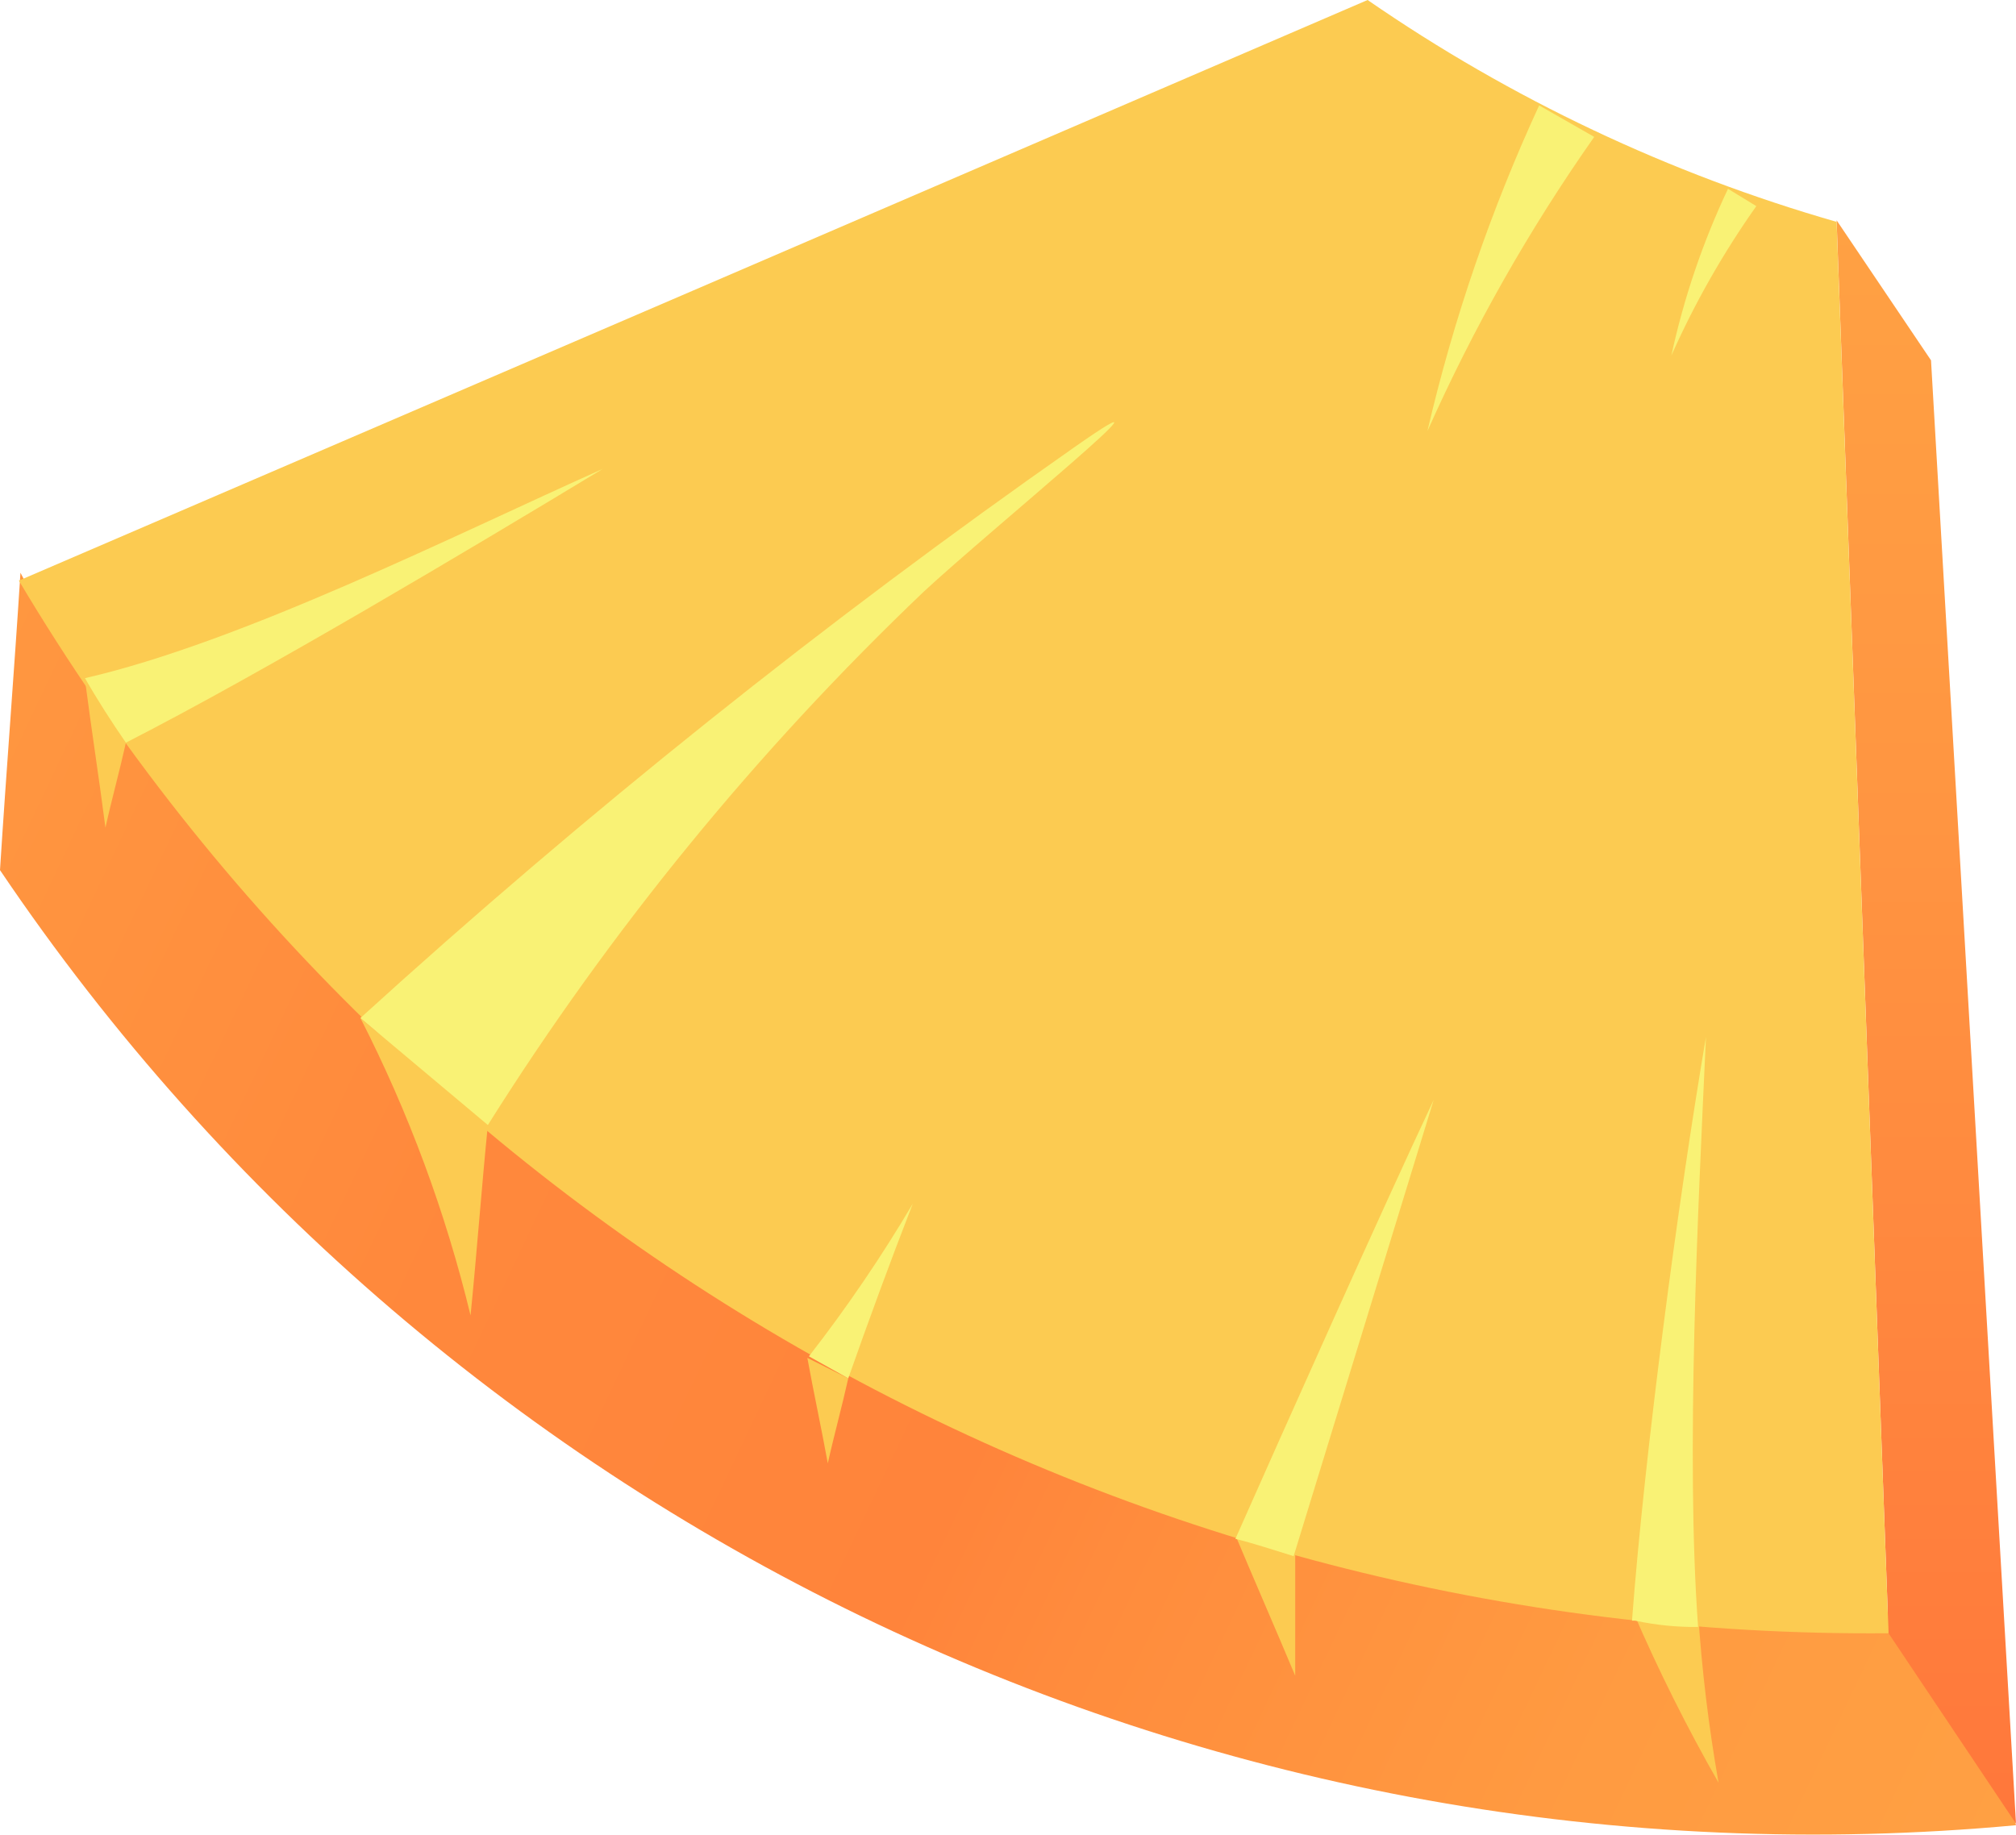
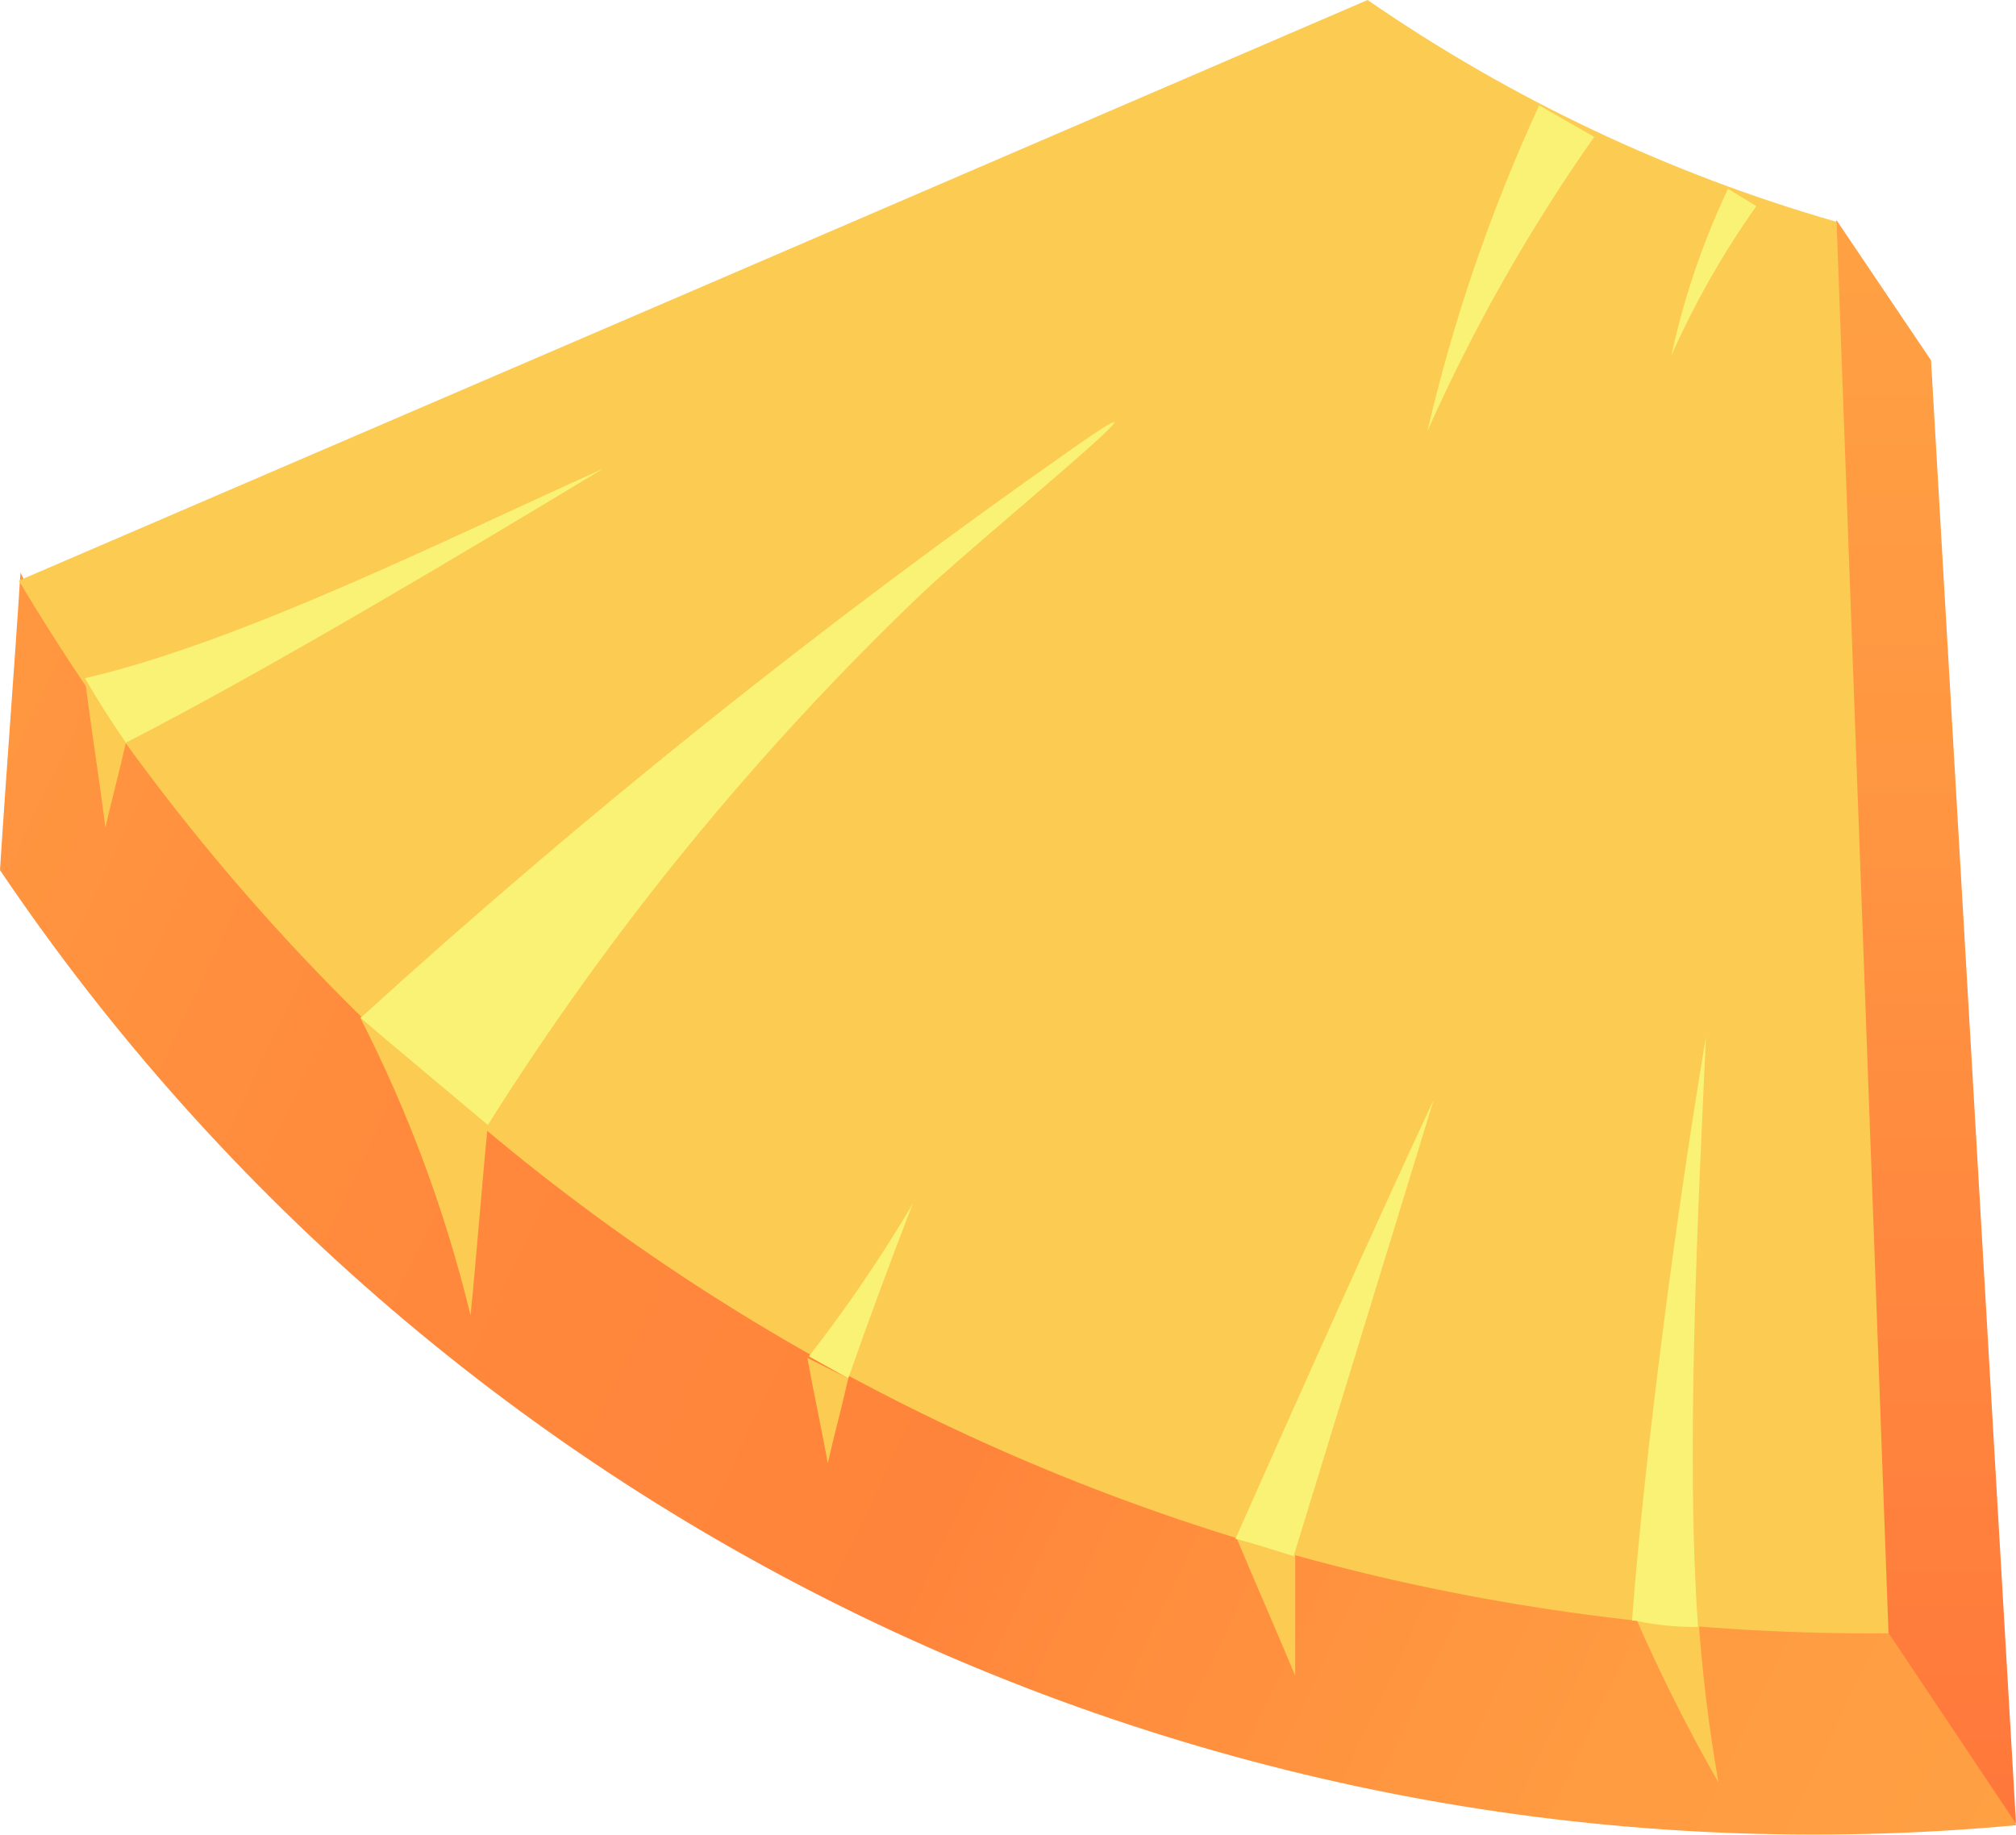
<svg xmlns="http://www.w3.org/2000/svg" id="pizza" viewBox="0 0 128.1 116.597">
  <defs>
-     <linearGradient id="linear-gradient" x1="270.817" y1="-949.923" x2="377.107" y2="-845.976" gradientTransform="translate(503.7785 297.5696) rotate(160.9798)" gradientUnits="userSpaceOnUse">
+     <linearGradient id="linear-gradient" x1="-788.997" y1="-609.466" x2="-682.707" y2="-505.519" gradientTransform="translate(-387.2146 964.8316) rotate(160.9798)" gradientUnits="userSpaceOnUse">
      <stop offset="0" stop-color="#ffa043" />
      <stop offset="0.175" stop-color="#ff9b41" />
      <stop offset="0.391" stop-color="#ff8c3d" />
      <stop offset="0.471" stop-color="#ff843b" />
      <stop offset="0.713" stop-color="#ff883c" />
      <stop offset="0.979" stop-color="#ff9640" />
      <stop offset="1" stop-color="#ff9740" />
    </linearGradient>
-     <linearGradient id="linear-gradient-2" x1="1898.863" y1="772.794" x2="1994.514" y2="737.663" gradientTransform="matrix(0.3448, 0.9387, 0.9387, -0.3448, -828.1509, -334.9039)" gradientUnits="userSpaceOnUse">
+     <linearGradient id="linear-gradient-2" x1="1112.418" y1="1380.94" x2="1208.069" y2="1345.809" gradientTransform="matrix(0.3448, 0.9387, 0.9387, -0.3448, -1128.233, 613.0207)" gradientUnits="userSpaceOnUse">
      <stop offset="0" stop-color="#ffa143" />
      <stop offset="0.373" stop-color="#ff9541" />
      <stop offset="1" stop-color="#ff773b" />
    </linearGradient>
  </defs>
  <g id="pineapple_c">
    <path d="M557.7,1283.1a27.637,27.637,0,0,0-8.1-13.5c-30.1,3.2-96.7-23.4-118.7-66.1-.4,6.3-.9,12.6-1.3,18.9a139.022,139.022,0,0,0,128.1,60.7Z" transform="translate(-429.6 -1167.1)" style="fill:url(#linear-gradient)" />
-     <path d="M552.3,1190l-6-8.9q1.65,45,3.3,89.8l8.1,12.1Z" transform="translate(-429.6 -1167.1)" style="fill:url(#linear-gradient-2)" />
+     <path d="M552.3,1190l-6-8.9-.761,1.504q1.582,43.467,3.165,86.934,4.498,6.731,8.997,13.461Z" transform="translate(-429.6 -1167.1)" style="fill:url(#linear-gradient-2)" />
    <path d="M549.6,1270.9A136.859,136.859,0,0,1,430.8,1204q42.9-18.45,85.7-36.9a101.956,101.956,0,0,0,29.8,14.1C547.4,1211,548.5,1241,549.6,1270.9Z" transform="translate(-429.6 -1167.1)" style="fill:#fccb51" />
    <g id="Light_copy" data-name="Light copy">
      <path d="M511.9,1264.2v9.4c-1.3-3.1-2.7-6.3-4-9.4Z" transform="translate(-429.6 -1167.1)" style="fill:#fccb51" />
      <path d="M537.5,1269.6a99.397,99.397,0,0,0,1.3,10.8,108.757,108.757,0,0,1-5.4-10.8Z" transform="translate(-429.6 -1167.1)" style="fill:#fccb51" />
      <path d="M460.6,1238.6c-.4,4-.7,8.1-1.1,12.1a85.98,85.98,0,0,0-7-18.9Z" transform="translate(-429.6 -1167.1)" style="fill:#fccb51" />
      <path d="M437.6,1214.3c-.4,1.8-.9,3.6-1.3,5.4-.4-3.1-.9-6.3-1.3-9.4C435.8,1211.6,436.7,1212.9,437.6,1214.3Z" transform="translate(-429.6 -1167.1)" style="fill:#fccb51" />
      <path d="M483.5,1254.7c-.4,1.8-.9,3.6-1.3,5.4-.4-2.2-.9-4.5-1.3-6.7Z" transform="translate(-429.6 -1167.1)" style="fill:#fccb51" />
    </g>
    <g id="Lighter_copy" data-name="Lighter copy">
      <path d="M527.4,1173.8a107.668,107.668,0,0,0-7.1,20.7,111.14,111.14,0,0,1,10.6-18.7Z" transform="translate(-429.6 -1167.1)" style="fill:#f9f275" />
      <path d="M539.4,1179.1a49.076,49.076,0,0,0-3.6,10.6,55.461,55.461,0,0,1,5.4-9.5Z" transform="translate(-429.6 -1167.1)" style="fill:#f9f275" />
      <path d="M533.5,1270.1a18.101,18.101,0,0,0,4,.4c-.8-10.9,0-26.6.5-37.5-1.8,10.6-3.9,26.5-4.7,37.1Z" transform="translate(-429.6 -1167.1)" style="fill:#f9f275" />
      <path d="M483.5,1254.7c1.3-3.7,2.7-7.5,4.1-11.1a91.946,91.946,0,0,1-6.6,9.7Z" transform="translate(-429.6 -1167.1)" style="fill:#f9f275" />
      <path d="M508.1,1264.9c1.2.3,2.4.7,3.7,1.1,2.2-7.2,6.7-21.8,8.9-29C517.5,1243.8,511.2,1257.9,508.1,1264.9Z" transform="translate(-429.6 -1167.1)" style="fill:#f9f275" />
      <path d="M452.5,1231.8a456.918,456.918,0,0,1,45.4-36.3c8-5.6-5.4,5.3-9.6,9.2a176.978,176.978,0,0,0-27.7,33.9Z" transform="translate(-429.6 -1167.1)" style="fill:#f9f275" />
      <path d="M437.6,1214.3c8.8-4.5,21.7-12.2,30.3-17.4-9.4,4.2-22.9,11-32.9,13.3C435.8,1211.6,436.7,1213,437.6,1214.3Z" transform="translate(-429.6 -1167.1)" style="fill:#f9f275" />
    </g>
  </g>
</svg>
